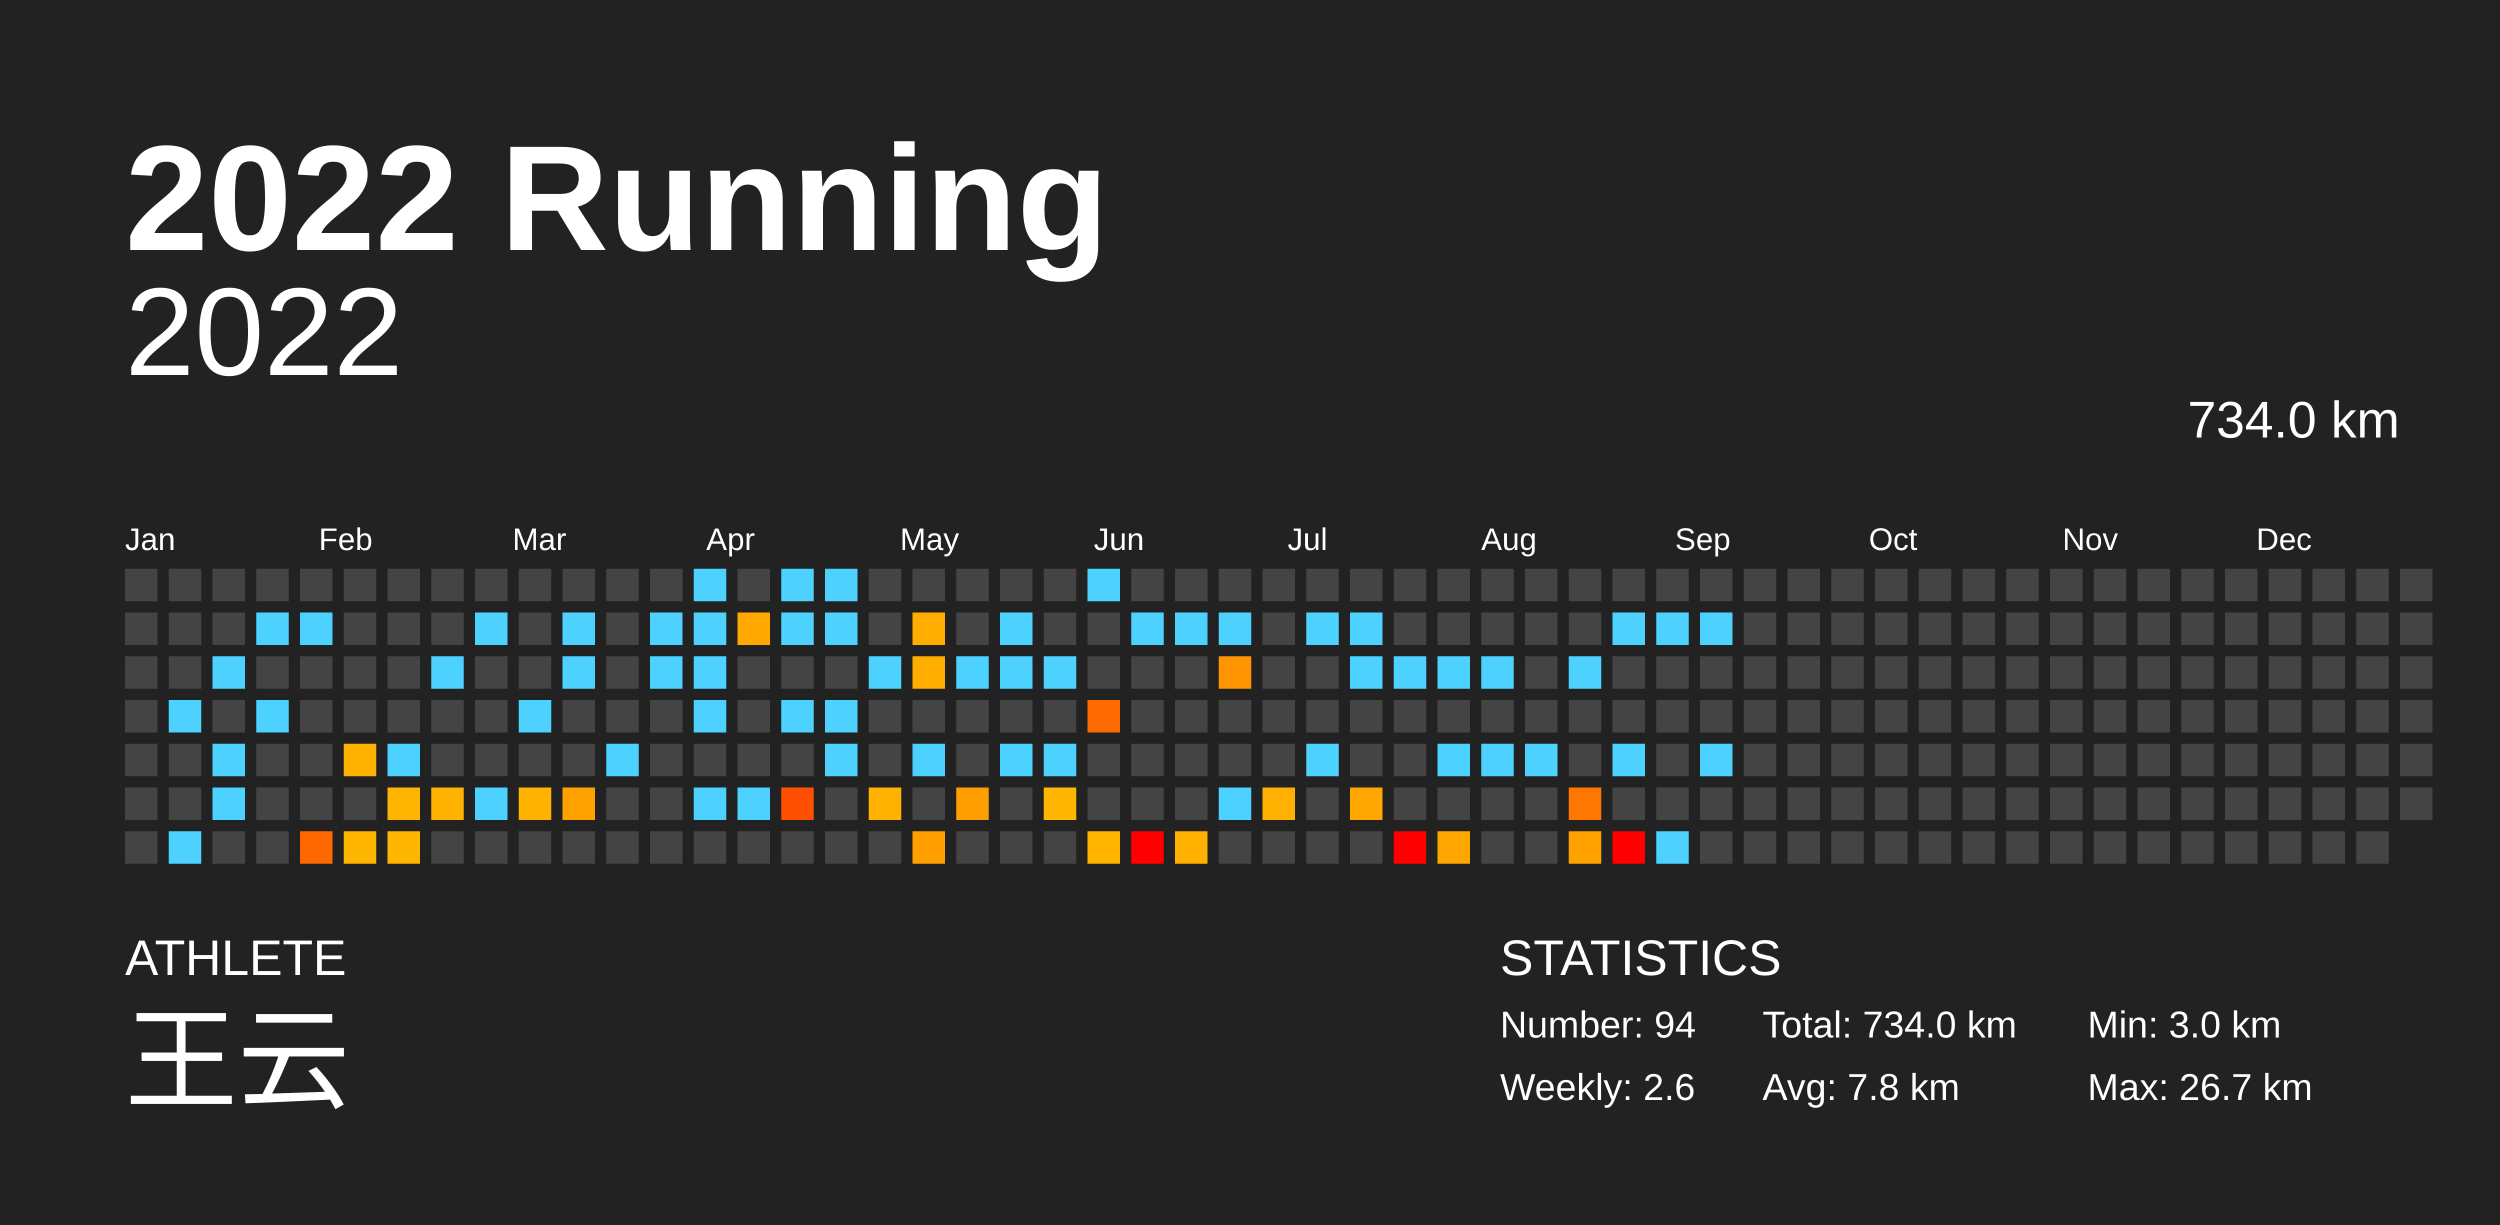
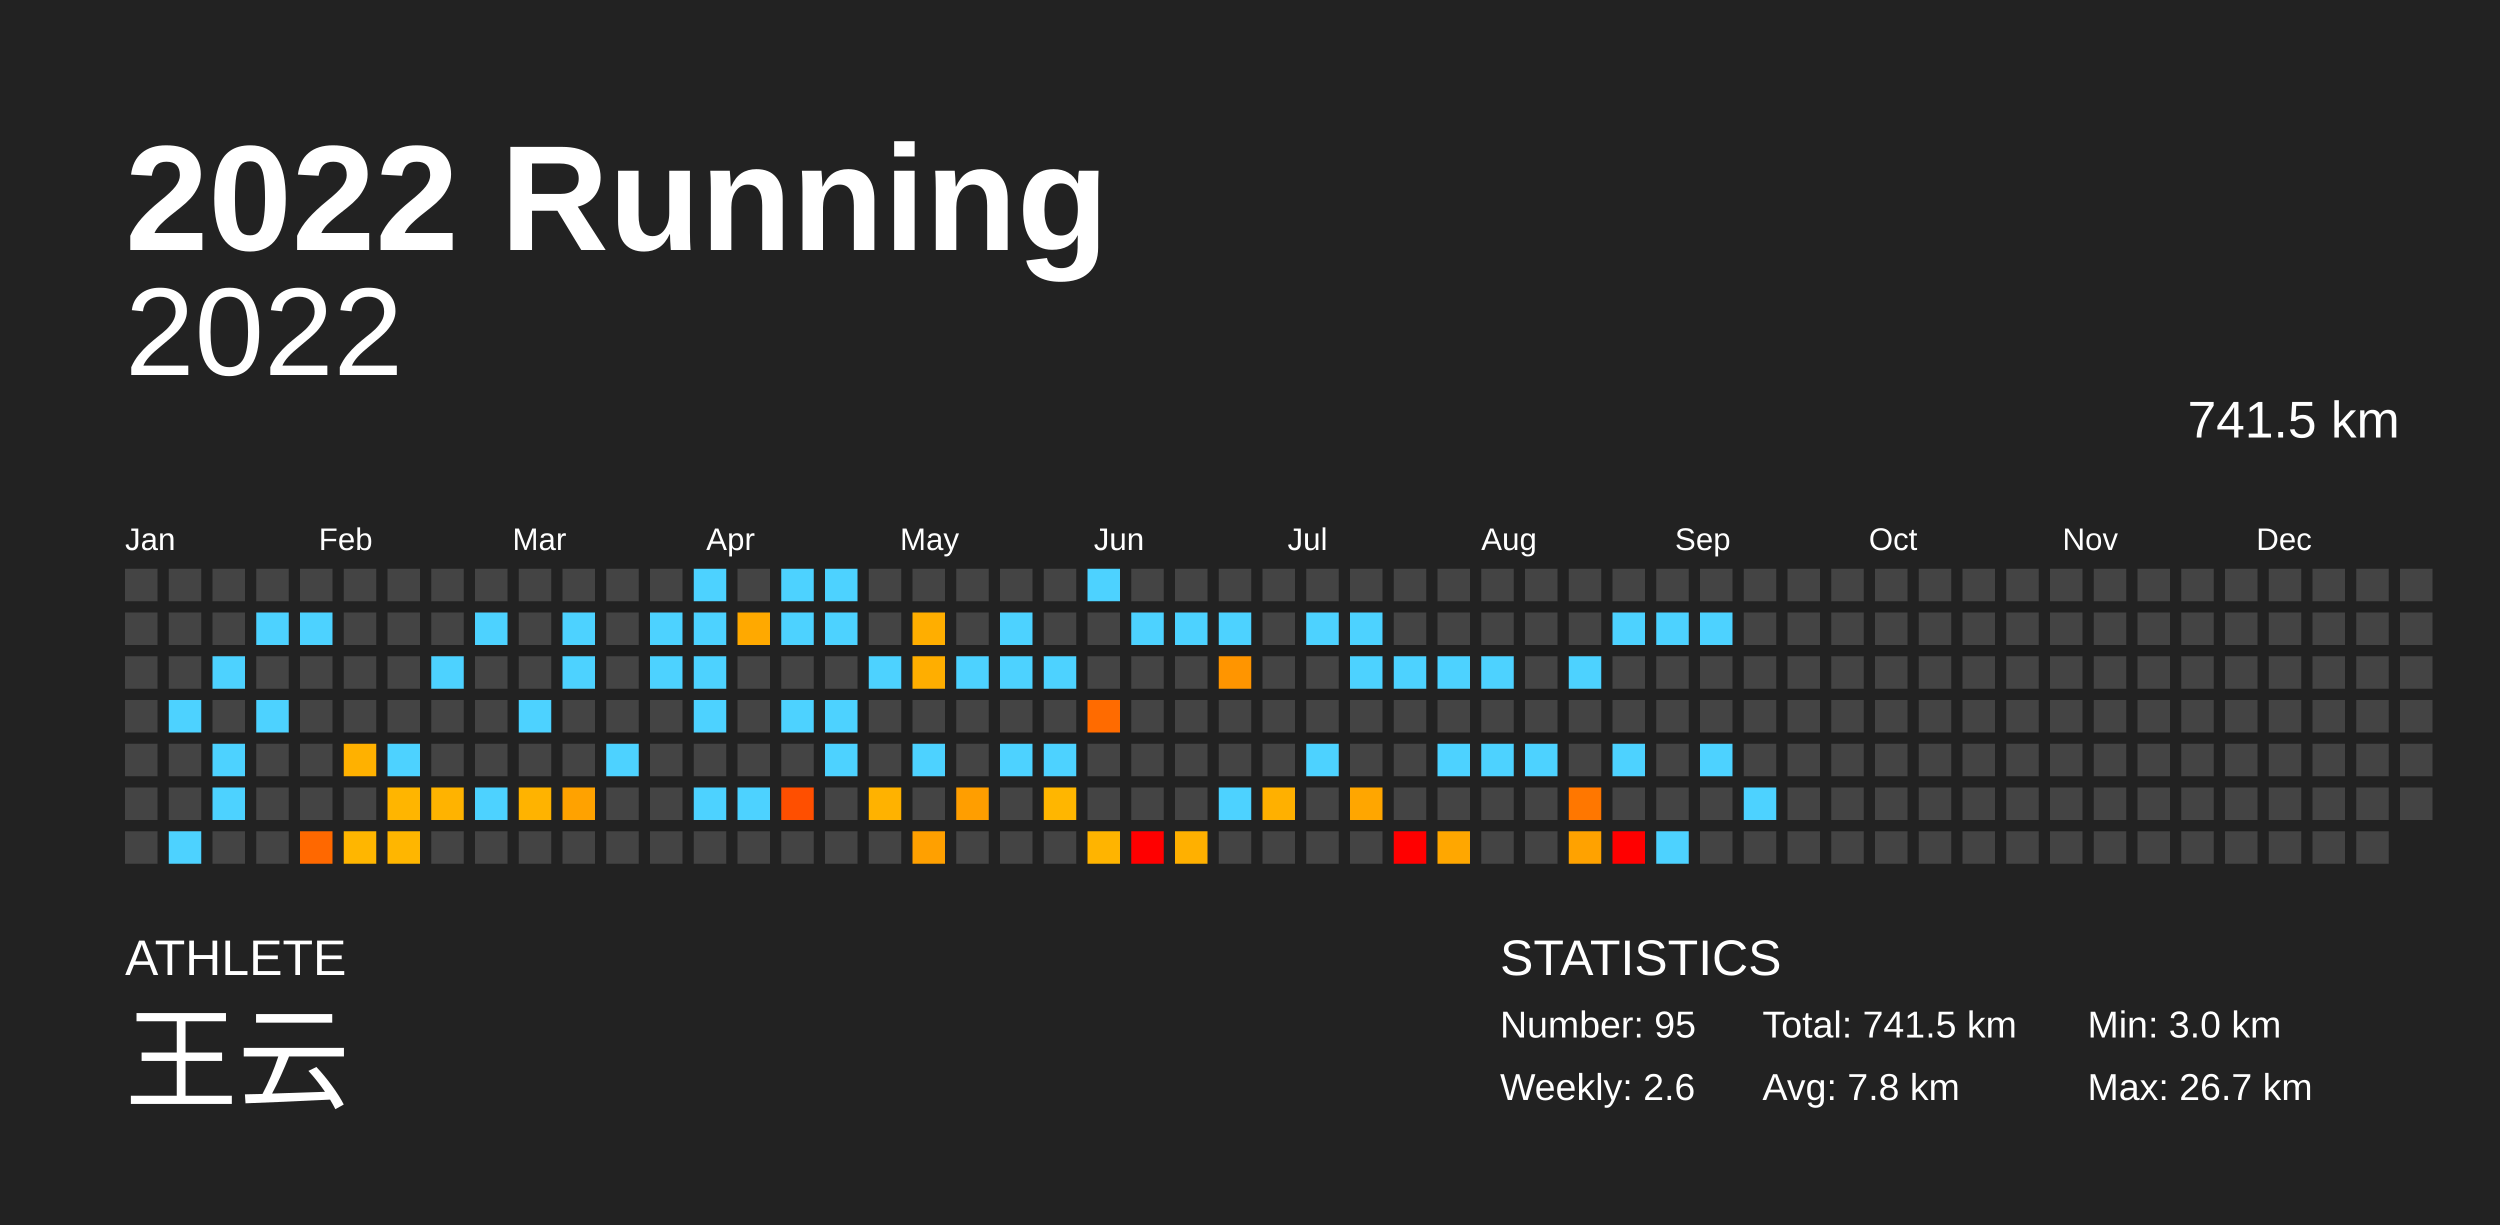
<svg xmlns="http://www.w3.org/2000/svg" baseProfile="full" height="98mm" version="1.1" viewBox="0,0,200,98" width="200mm">
  <defs />
  <rect fill="#222222" height="98" width="200" x="0" y="0" />
  <text fill="#FFFFFF" style="font-size:12px; font-family:Arial; font-weight:bold;" x="10" y="20">2022 Running</text>
  <text fill="#FFFFFF" style="font-size:4px; font-family:Arial" x="10" y="78">ATHLETE</text>
  <text fill="#FFFFFF" style="font-size:9px; font-family:Arial" x="10" y="88">王云</text>
  <text fill="#FFFFFF" style="font-size:4px; font-family:Arial" x="120" y="78">STATISTICS</text>
-   <text fill="#FFFFFF" style="font-size:3px; font-family:Arial" x="120" y="83">Number: 94</text>
+   <text fill="#FFFFFF" style="font-size:3px; font-family:Arial" x="120" y="83">Number: 95</text>
  <text fill="#FFFFFF" style="font-size:3px; font-family:Arial" x="120" y="88">Weekly: 2.6</text>
-   <text fill="#FFFFFF" style="font-size:3px; font-family:Arial" x="141" y="83">Total: 734.0 km</text>
+   <text fill="#FFFFFF" style="font-size:3px; font-family:Arial" x="141" y="83">Total: 741.5 km</text>
  <text fill="#FFFFFF" style="font-size:3px; font-family:Arial" x="141" y="88">Avg: 7.8 km</text>
  <text fill="#FFFFFF" style="font-size:3px; font-family:Arial" x="167" y="83">Min: 3.0 km</text>
  <text fill="#FFFFFF" style="font-size:3px; font-family:Arial" x="167" y="88">Max: 26.7 km</text>
  <text alignment-baseline="hanging" fill="#FFFFFF" style="font-size:10.0px; font-family:Arial;" x="10" y="30">2022</text>
-   <text alignment-baseline="hanging" fill="#FFFFFF" style="font-size:4.125px; font-family:Arial;" x="175" y="35">734.0 km</text>
+   <text alignment-baseline="hanging" fill="#FFFFFF" style="font-size:4.125px; font-family:Arial;" x="175" y="35">741.5 km</text>
  <text fill="#FFFFFF" style="font-size:2.5px; font-family:Arial" x="10.0" y="44">Jan</text>
  <text fill="#FFFFFF" style="font-size:2.5px; font-family:Arial" x="25.5" y="44">Feb</text>
  <text fill="#FFFFFF" style="font-size:2.5px; font-family:Arial" x="41.0" y="44">Mar</text>
  <text fill="#FFFFFF" style="font-size:2.5px; font-family:Arial" x="56.5" y="44">Apr</text>
  <text fill="#FFFFFF" style="font-size:2.5px; font-family:Arial" x="72.0" y="44">May</text>
  <text fill="#FFFFFF" style="font-size:2.5px; font-family:Arial" x="87.5" y="44">Jun</text>
  <text fill="#FFFFFF" style="font-size:2.5px; font-family:Arial" x="103.0" y="44">Jul</text>
  <text fill="#FFFFFF" style="font-size:2.5px; font-family:Arial" x="118.5" y="44">Aug</text>
  <text fill="#FFFFFF" style="font-size:2.5px; font-family:Arial" x="134.0" y="44">Sep</text>
  <text fill="#FFFFFF" style="font-size:2.5px; font-family:Arial" x="149.5" y="44">Oct</text>
  <text fill="#FFFFFF" style="font-size:2.5px; font-family:Arial" x="165.0" y="44">Nov</text>
  <text fill="#FFFFFF" style="font-size:2.5px; font-family:Arial" x="180.5" y="44">Dec</text>
  <rect fill="#444444" height="2.6" width="2.6" x="10.0" y="45.5" />
  <rect fill="#444444" height="2.6" width="2.6" x="10.0" y="49.0" />
  <rect fill="#444444" height="2.6" width="2.6" x="10.0" y="52.5" />
  <rect fill="#444444" height="2.6" width="2.6" x="10.0" y="56.0" />
  <rect fill="#444444" height="2.6" width="2.6" x="10.0" y="59.5" />
  <rect fill="#444444" height="2.6" width="2.6" x="10.0" y="63.0" />
  <rect fill="#444444" height="2.6" width="2.6" x="10.0" y="66.5" />
  <rect fill="#444444" height="2.6" width="2.6" x="13.5" y="45.5" />
  <rect fill="#444444" height="2.6" width="2.6" x="13.5" y="49.0" />
  <rect fill="#444444" height="2.6" width="2.6" x="13.5" y="52.5" />
  <rect fill="#4dd2ff" height="2.6" width="2.6" x="13.5" y="56.0" />
  <rect fill="#444444" height="2.6" width="2.6" x="13.5" y="59.5" />
  <rect fill="#444444" height="2.6" width="2.6" x="13.5" y="63.0" />
  <rect fill="#4dd2ff" height="2.6" width="2.6" x="13.5" y="66.5" />
  <rect fill="#444444" height="2.6" width="2.6" x="17.0" y="45.5" />
  <rect fill="#444444" height="2.6" width="2.6" x="17.0" y="49.0" />
  <rect fill="#4dd2ff" height="2.6" width="2.6" x="17.0" y="52.5" />
  <rect fill="#444444" height="2.6" width="2.6" x="17.0" y="56.0" />
  <rect fill="#4dd2ff" height="2.6" width="2.6" x="17.0" y="59.5" />
  <rect fill="#4dd2ff" height="2.6" width="2.6" x="17.0" y="63.0" />
  <rect fill="#444444" height="2.6" width="2.6" x="17.0" y="66.5" />
  <rect fill="#444444" height="2.6" width="2.6" x="20.5" y="45.5" />
  <rect fill="#4dd2ff" height="2.6" width="2.6" x="20.5" y="49.0" />
  <rect fill="#444444" height="2.6" width="2.6" x="20.5" y="52.5" />
  <rect fill="#4dd2ff" height="2.6" width="2.6" x="20.5" y="56.0" />
  <rect fill="#444444" height="2.6" width="2.6" x="20.5" y="59.5" />
  <rect fill="#444444" height="2.6" width="2.6" x="20.5" y="63.0" />
  <rect fill="#444444" height="2.6" width="2.6" x="20.5" y="66.5" />
  <rect fill="#444444" height="2.6" width="2.6" x="24.0" y="45.5" />
  <rect fill="#4dd2ff" height="2.6" width="2.6" x="24.0" y="49.0" />
  <rect fill="#444444" height="2.6" width="2.6" x="24.0" y="52.5" />
  <rect fill="#444444" height="2.6" width="2.6" x="24.0" y="56.0" />
  <rect fill="#444444" height="2.6" width="2.6" x="24.0" y="59.5" />
  <rect fill="#444444" height="2.6" width="2.6" x="24.0" y="63.0" />
  <rect fill="#ff6800" height="2.6" width="2.6" x="24.0" y="66.5" />
  <rect fill="#444444" height="2.6" width="2.6" x="27.5" y="45.5" />
  <rect fill="#444444" height="2.6" width="2.6" x="27.5" y="49.0" />
  <rect fill="#444444" height="2.6" width="2.6" x="27.5" y="52.5" />
  <rect fill="#444444" height="2.6" width="2.6" x="27.5" y="56.0" />
  <rect fill="#ffb100" height="2.6" width="2.6" x="27.5" y="59.5" />
  <rect fill="#444444" height="2.6" width="2.6" x="27.5" y="63.0" />
  <rect fill="#ffb600" height="2.6" width="2.6" x="27.5" y="66.5" />
  <rect fill="#444444" height="2.6" width="2.6" x="31.0" y="45.5" />
  <rect fill="#444444" height="2.6" width="2.6" x="31.0" y="49.0" />
  <rect fill="#444444" height="2.6" width="2.6" x="31.0" y="52.5" />
  <rect fill="#444444" height="2.6" width="2.6" x="31.0" y="56.0" />
  <rect fill="#4dd2ff" height="2.6" width="2.6" x="31.0" y="59.5" />
  <rect fill="#ffb500" height="2.6" width="2.6" x="31.0" y="63.0" />
  <rect fill="#ffb600" height="2.6" width="2.6" x="31.0" y="66.5" />
  <rect fill="#444444" height="2.6" width="2.6" x="34.5" y="45.5" />
  <rect fill="#444444" height="2.6" width="2.6" x="34.5" y="49.0" />
  <rect fill="#4dd2ff" height="2.6" width="2.6" x="34.5" y="52.5" />
  <rect fill="#444444" height="2.6" width="2.6" x="34.5" y="56.0" />
  <rect fill="#444444" height="2.6" width="2.6" x="34.5" y="59.5" />
  <rect fill="#ffb300" height="2.6" width="2.6" x="34.5" y="63.0" />
  <rect fill="#444444" height="2.6" width="2.6" x="34.5" y="66.5" />
  <rect fill="#444444" height="2.6" width="2.6" x="38.0" y="45.5" />
  <rect fill="#4dd2ff" height="2.6" width="2.6" x="38.0" y="49.0" />
  <rect fill="#444444" height="2.6" width="2.6" x="38.0" y="52.5" />
  <rect fill="#444444" height="2.6" width="2.6" x="38.0" y="56.0" />
  <rect fill="#444444" height="2.6" width="2.6" x="38.0" y="59.5" />
  <rect fill="#4dd2ff" height="2.6" width="2.6" x="38.0" y="63.0" />
  <rect fill="#444444" height="2.6" width="2.6" x="38.0" y="66.5" />
  <rect fill="#444444" height="2.6" width="2.6" x="41.5" y="45.5" />
  <rect fill="#444444" height="2.6" width="2.6" x="41.5" y="49.0" />
  <rect fill="#444444" height="2.6" width="2.6" x="41.5" y="52.5" />
  <rect fill="#4dd2ff" height="2.6" width="2.6" x="41.5" y="56.0" />
  <rect fill="#444444" height="2.6" width="2.6" x="41.5" y="59.5" />
  <rect fill="#ffb300" height="2.6" width="2.6" x="41.5" y="63.0" />
  <rect fill="#444444" height="2.6" width="2.6" x="41.5" y="66.5" />
  <rect fill="#444444" height="2.6" width="2.6" x="45.0" y="45.5" />
  <rect fill="#4dd2ff" height="2.6" width="2.6" x="45.0" y="49.0" />
  <rect fill="#4dd2ff" height="2.6" width="2.6" x="45.0" y="52.5" />
  <rect fill="#444444" height="2.6" width="2.6" x="45.0" y="56.0" />
  <rect fill="#444444" height="2.6" width="2.6" x="45.0" y="59.5" />
  <rect fill="#ffa200" height="2.6" width="2.6" x="45.0" y="63.0" />
  <rect fill="#444444" height="2.6" width="2.6" x="45.0" y="66.5" />
  <rect fill="#444444" height="2.6" width="2.6" x="48.5" y="45.5" />
  <rect fill="#444444" height="2.6" width="2.6" x="48.5" y="49.0" />
  <rect fill="#444444" height="2.6" width="2.6" x="48.5" y="52.5" />
  <rect fill="#444444" height="2.6" width="2.6" x="48.5" y="56.0" />
  <rect fill="#4dd2ff" height="2.6" width="2.6" x="48.5" y="59.5" />
  <rect fill="#444444" height="2.6" width="2.6" x="48.5" y="63.0" />
  <rect fill="#444444" height="2.6" width="2.6" x="48.5" y="66.5" />
  <rect fill="#444444" height="2.6" width="2.6" x="52.0" y="45.5" />
  <rect fill="#4dd2ff" height="2.6" width="2.6" x="52.0" y="49.0" />
  <rect fill="#4dd2ff" height="2.6" width="2.6" x="52.0" y="52.5" />
  <rect fill="#444444" height="2.6" width="2.6" x="52.0" y="56.0" />
  <rect fill="#444444" height="2.6" width="2.6" x="52.0" y="59.5" />
  <rect fill="#444444" height="2.6" width="2.6" x="52.0" y="63.0" />
  <rect fill="#444444" height="2.6" width="2.6" x="52.0" y="66.5" />
  <rect fill="#4dd2ff" height="2.6" width="2.6" x="55.5" y="45.5" />
  <rect fill="#4dd2ff" height="2.6" width="2.6" x="55.5" y="49.0" />
  <rect fill="#4dd2ff" height="2.6" width="2.6" x="55.5" y="52.5" />
  <rect fill="#4dd2ff" height="2.6" width="2.6" x="55.5" y="56.0" />
  <rect fill="#444444" height="2.6" width="2.6" x="55.5" y="59.5" />
  <rect fill="#4dd2ff" height="2.6" width="2.6" x="55.5" y="63.0" />
  <rect fill="#444444" height="2.6" width="2.6" x="55.5" y="66.5" />
  <rect fill="#444444" height="2.6" width="2.6" x="59.0" y="45.5" />
  <rect fill="#ffa900" height="2.6" width="2.6" x="59.0" y="49.0" />
  <rect fill="#444444" height="2.6" width="2.6" x="59.0" y="52.5" />
  <rect fill="#444444" height="2.6" width="2.6" x="59.0" y="56.0" />
  <rect fill="#444444" height="2.6" width="2.6" x="59.0" y="59.5" />
  <rect fill="#4dd2ff" height="2.6" width="2.6" x="59.0" y="63.0" />
  <rect fill="#444444" height="2.6" width="2.6" x="59.0" y="66.5" />
  <rect fill="#4dd2ff" height="2.6" width="2.6" x="62.5" y="45.5" />
  <rect fill="#4dd2ff" height="2.6" width="2.6" x="62.5" y="49.0" />
  <rect fill="#444444" height="2.6" width="2.6" x="62.5" y="52.5" />
  <rect fill="#4dd2ff" height="2.6" width="2.6" x="62.5" y="56.0" />
  <rect fill="#444444" height="2.6" width="2.6" x="62.5" y="59.5" />
  <rect fill="#ff4f00" height="2.6" width="2.6" x="62.5" y="63.0" />
  <rect fill="#444444" height="2.6" width="2.6" x="62.5" y="66.5" />
  <rect fill="#4dd2ff" height="2.6" width="2.6" x="66.0" y="45.5" />
  <rect fill="#4dd2ff" height="2.6" width="2.6" x="66.0" y="49.0" />
  <rect fill="#444444" height="2.6" width="2.6" x="66.0" y="52.5" />
  <rect fill="#4dd2ff" height="2.6" width="2.6" x="66.0" y="56.0" />
  <rect fill="#4dd2ff" height="2.6" width="2.6" x="66.0" y="59.5" />
  <rect fill="#444444" height="2.6" width="2.6" x="66.0" y="63.0" />
  <rect fill="#444444" height="2.6" width="2.6" x="66.0" y="66.5" />
  <rect fill="#444444" height="2.6" width="2.6" x="69.5" y="45.5" />
  <rect fill="#444444" height="2.6" width="2.6" x="69.5" y="49.0" />
  <rect fill="#4dd2ff" height="2.6" width="2.6" x="69.5" y="52.5" />
  <rect fill="#444444" height="2.6" width="2.6" x="69.5" y="56.0" />
  <rect fill="#444444" height="2.6" width="2.6" x="69.5" y="59.5" />
  <rect fill="#ffb200" height="2.6" width="2.6" x="69.5" y="63.0" />
  <rect fill="#444444" height="2.6" width="2.6" x="69.5" y="66.5" />
  <rect fill="#444444" height="2.6" width="2.6" x="73.0" y="45.5" />
  <rect fill="#ffae00" height="2.6" width="2.6" x="73.0" y="49.0" />
  <rect fill="#ffae00" height="2.6" width="2.6" x="73.0" y="52.5" />
  <rect fill="#444444" height="2.6" width="2.6" x="73.0" y="56.0" />
  <rect fill="#4dd2ff" height="2.6" width="2.6" x="73.0" y="59.5" />
  <rect fill="#444444" height="2.6" width="2.6" x="73.0" y="63.0" />
  <rect fill="#ffa000" height="2.6" width="2.6" x="73.0" y="66.5" />
  <rect fill="#444444" height="2.6" width="2.6" x="76.5" y="45.5" />
  <rect fill="#444444" height="2.6" width="2.6" x="76.5" y="49.0" />
  <rect fill="#4dd2ff" height="2.6" width="2.6" x="76.5" y="52.5" />
  <rect fill="#444444" height="2.6" width="2.6" x="76.5" y="56.0" />
  <rect fill="#444444" height="2.6" width="2.6" x="76.5" y="59.5" />
  <rect fill="#ff9e00" height="2.6" width="2.6" x="76.5" y="63.0" />
  <rect fill="#444444" height="2.6" width="2.6" x="76.5" y="66.5" />
  <rect fill="#444444" height="2.6" width="2.6" x="80.0" y="45.5" />
  <rect fill="#4dd2ff" height="2.6" width="2.6" x="80.0" y="49.0" />
  <rect fill="#4dd2ff" height="2.6" width="2.6" x="80.0" y="52.5" />
  <rect fill="#444444" height="2.6" width="2.6" x="80.0" y="56.0" />
  <rect fill="#4dd2ff" height="2.6" width="2.6" x="80.0" y="59.5" />
  <rect fill="#444444" height="2.6" width="2.6" x="80.0" y="63.0" />
  <rect fill="#444444" height="2.6" width="2.6" x="80.0" y="66.5" />
  <rect fill="#444444" height="2.6" width="2.6" x="83.5" y="45.5" />
  <rect fill="#444444" height="2.6" width="2.6" x="83.5" y="49.0" />
  <rect fill="#4dd2ff" height="2.6" width="2.6" x="83.5" y="52.5" />
  <rect fill="#444444" height="2.6" width="2.6" x="83.5" y="56.0" />
  <rect fill="#4dd2ff" height="2.6" width="2.6" x="83.5" y="59.5" />
  <rect fill="#ffb600" height="2.6" width="2.6" x="83.5" y="63.0" />
  <rect fill="#444444" height="2.6" width="2.6" x="83.5" y="66.5" />
  <rect fill="#4dd2ff" height="2.6" width="2.6" x="87.0" y="45.5" />
  <rect fill="#444444" height="2.6" width="2.6" x="87.0" y="49.0" />
  <rect fill="#444444" height="2.6" width="2.6" x="87.0" y="52.5" />
  <rect fill="#ff6b00" height="2.6" width="2.6" x="87.0" y="56.0" />
  <rect fill="#444444" height="2.6" width="2.6" x="87.0" y="59.5" />
  <rect fill="#444444" height="2.6" width="2.6" x="87.0" y="63.0" />
  <rect fill="#ffb400" height="2.6" width="2.6" x="87.0" y="66.5" />
  <rect fill="#444444" height="2.6" width="2.6" x="90.5" y="45.5" />
  <rect fill="#4dd2ff" height="2.6" width="2.6" x="90.5" y="49.0" />
  <rect fill="#444444" height="2.6" width="2.6" x="90.5" y="52.5" />
  <rect fill="#444444" height="2.6" width="2.6" x="90.5" y="56.0" />
  <rect fill="#444444" height="2.6" width="2.6" x="90.5" y="59.5" />
  <rect fill="#444444" height="2.6" width="2.6" x="90.5" y="63.0" />
  <rect fill="red" height="2.6" width="2.6" x="90.5" y="66.5" />
  <rect fill="#444444" height="2.6" width="2.6" x="94.0" y="45.5" />
  <rect fill="#4dd2ff" height="2.6" width="2.6" x="94.0" y="49.0" />
  <rect fill="#444444" height="2.6" width="2.6" x="94.0" y="52.5" />
  <rect fill="#444444" height="2.6" width="2.6" x="94.0" y="56.0" />
  <rect fill="#444444" height="2.6" width="2.6" x="94.0" y="59.5" />
  <rect fill="#444444" height="2.6" width="2.6" x="94.0" y="63.0" />
  <rect fill="#ffb000" height="2.6" width="2.6" x="94.0" y="66.5" />
  <rect fill="#444444" height="2.6" width="2.6" x="97.5" y="45.5" />
  <rect fill="#4dd2ff" height="2.6" width="2.6" x="97.5" y="49.0" />
  <rect fill="#ff9500" height="2.6" width="2.6" x="97.5" y="52.5" />
  <rect fill="#444444" height="2.6" width="2.6" x="97.5" y="56.0" />
  <rect fill="#444444" height="2.6" width="2.6" x="97.5" y="59.5" />
  <rect fill="#4dd2ff" height="2.6" width="2.6" x="97.5" y="63.0" />
  <rect fill="#444444" height="2.6" width="2.6" x="97.5" y="66.5" />
  <rect fill="#444444" height="2.6" width="2.6" x="101.0" y="45.5" />
  <rect fill="#444444" height="2.6" width="2.6" x="101.0" y="49.0" />
  <rect fill="#444444" height="2.6" width="2.6" x="101.0" y="52.5" />
  <rect fill="#444444" height="2.6" width="2.6" x="101.0" y="56.0" />
  <rect fill="#444444" height="2.6" width="2.6" x="101.0" y="59.5" />
  <rect fill="#ffb000" height="2.6" width="2.6" x="101.0" y="63.0" />
  <rect fill="#444444" height="2.6" width="2.6" x="101.0" y="66.5" />
  <rect fill="#444444" height="2.6" width="2.6" x="104.5" y="45.5" />
  <rect fill="#4dd2ff" height="2.6" width="2.6" x="104.5" y="49.0" />
  <rect fill="#444444" height="2.6" width="2.6" x="104.5" y="52.5" />
  <rect fill="#444444" height="2.6" width="2.6" x="104.5" y="56.0" />
  <rect fill="#4dd2ff" height="2.6" width="2.6" x="104.5" y="59.5" />
  <rect fill="#444444" height="2.6" width="2.6" x="104.5" y="63.0" />
  <rect fill="#444444" height="2.6" width="2.6" x="104.5" y="66.5" />
  <rect fill="#444444" height="2.6" width="2.6" x="108.0" y="45.5" />
  <rect fill="#4dd2ff" height="2.6" width="2.6" x="108.0" y="49.0" />
  <rect fill="#4dd2ff" height="2.6" width="2.6" x="108.0" y="52.5" />
  <rect fill="#444444" height="2.6" width="2.6" x="108.0" y="56.0" />
  <rect fill="#444444" height="2.6" width="2.6" x="108.0" y="59.5" />
  <rect fill="#ffa600" height="2.6" width="2.6" x="108.0" y="63.0" />
  <rect fill="#444444" height="2.6" width="2.6" x="108.0" y="66.5" />
  <rect fill="#444444" height="2.6" width="2.6" x="111.5" y="45.5" />
  <rect fill="#444444" height="2.6" width="2.6" x="111.5" y="49.0" />
  <rect fill="#4dd2ff" height="2.6" width="2.6" x="111.5" y="52.5" />
  <rect fill="#444444" height="2.6" width="2.6" x="111.5" y="56.0" />
  <rect fill="#444444" height="2.6" width="2.6" x="111.5" y="59.5" />
  <rect fill="#444444" height="2.6" width="2.6" x="111.5" y="63.0" />
  <rect fill="red" height="2.6" width="2.6" x="111.5" y="66.5" />
  <rect fill="#444444" height="2.6" width="2.6" x="115.0" y="45.5" />
  <rect fill="#444444" height="2.6" width="2.6" x="115.0" y="49.0" />
  <rect fill="#4dd2ff" height="2.6" width="2.6" x="115.0" y="52.5" />
  <rect fill="#444444" height="2.6" width="2.6" x="115.0" y="56.0" />
  <rect fill="#4dd2ff" height="2.6" width="2.6" x="115.0" y="59.5" />
  <rect fill="#444444" height="2.6" width="2.6" x="115.0" y="63.0" />
  <rect fill="#ffa700" height="2.6" width="2.6" x="115.0" y="66.5" />
  <rect fill="#444444" height="2.6" width="2.6" x="118.5" y="45.5" />
  <rect fill="#444444" height="2.6" width="2.6" x="118.5" y="49.0" />
  <rect fill="#4dd2ff" height="2.6" width="2.6" x="118.5" y="52.5" />
  <rect fill="#444444" height="2.6" width="2.6" x="118.5" y="56.0" />
  <rect fill="#4dd2ff" height="2.6" width="2.6" x="118.5" y="59.5" />
  <rect fill="#444444" height="2.6" width="2.6" x="118.5" y="63.0" />
  <rect fill="#444444" height="2.6" width="2.6" x="118.5" y="66.5" />
  <rect fill="#444444" height="2.6" width="2.6" x="122.0" y="45.5" />
  <rect fill="#444444" height="2.6" width="2.6" x="122.0" y="49.0" />
  <rect fill="#444444" height="2.6" width="2.6" x="122.0" y="52.5" />
  <rect fill="#444444" height="2.6" width="2.6" x="122.0" y="56.0" />
  <rect fill="#4dd2ff" height="2.6" width="2.6" x="122.0" y="59.5" />
  <rect fill="#444444" height="2.6" width="2.6" x="122.0" y="63.0" />
  <rect fill="#444444" height="2.6" width="2.6" x="122.0" y="66.5" />
  <rect fill="#444444" height="2.6" width="2.6" x="125.5" y="45.5" />
  <rect fill="#444444" height="2.6" width="2.6" x="125.5" y="49.0" />
  <rect fill="#4dd2ff" height="2.6" width="2.6" x="125.5" y="52.5" />
  <rect fill="#444444" height="2.6" width="2.6" x="125.5" y="56.0" />
  <rect fill="#444444" height="2.6" width="2.6" x="125.5" y="59.5" />
  <rect fill="#ff7700" height="2.6" width="2.6" x="125.5" y="63.0" />
  <rect fill="#ffa200" height="2.6" width="2.6" x="125.5" y="66.5" />
  <rect fill="#444444" height="2.6" width="2.6" x="129.0" y="45.5" />
  <rect fill="#4dd2ff" height="2.6" width="2.6" x="129.0" y="49.0" />
  <rect fill="#444444" height="2.6" width="2.6" x="129.0" y="52.5" />
  <rect fill="#444444" height="2.6" width="2.6" x="129.0" y="56.0" />
  <rect fill="#4dd2ff" height="2.6" width="2.6" x="129.0" y="59.5" />
  <rect fill="#444444" height="2.6" width="2.6" x="129.0" y="63.0" />
  <rect fill="red" height="2.6" width="2.6" x="129.0" y="66.5" />
  <rect fill="#444444" height="2.6" width="2.6" x="132.5" y="45.5" />
  <rect fill="#4dd2ff" height="2.6" width="2.6" x="132.5" y="49.0" />
  <rect fill="#444444" height="2.6" width="2.6" x="132.5" y="52.5" />
  <rect fill="#444444" height="2.6" width="2.6" x="132.5" y="56.0" />
  <rect fill="#444444" height="2.6" width="2.6" x="132.5" y="59.5" />
  <rect fill="#444444" height="2.6" width="2.6" x="132.5" y="63.0" />
  <rect fill="#4dd2ff" height="2.6" width="2.6" x="132.5" y="66.5" />
  <rect fill="#444444" height="2.6" width="2.6" x="136.0" y="45.5" />
  <rect fill="#4dd2ff" height="2.6" width="2.6" x="136.0" y="49.0" />
  <rect fill="#444444" height="2.6" width="2.6" x="136.0" y="52.5" />
  <rect fill="#444444" height="2.6" width="2.6" x="136.0" y="56.0" />
  <rect fill="#4dd2ff" height="2.6" width="2.6" x="136.0" y="59.5" />
  <rect fill="#444444" height="2.6" width="2.6" x="136.0" y="63.0" />
  <rect fill="#444444" height="2.6" width="2.6" x="136.0" y="66.5" />
  <rect fill="#444444" height="2.6" width="2.6" x="139.5" y="45.5" />
  <rect fill="#444444" height="2.6" width="2.6" x="139.5" y="49.0" />
  <rect fill="#444444" height="2.6" width="2.6" x="139.5" y="52.5" />
  <rect fill="#444444" height="2.6" width="2.6" x="139.5" y="56.0" />
  <rect fill="#444444" height="2.6" width="2.6" x="139.5" y="59.5" />
-   <rect fill="#444444" height="2.6" width="2.6" x="139.5" y="63.0" />
+   <rect fill="#4dd2ff" height="2.6" width="2.6" x="139.5" y="63.0" />
  <rect fill="#444444" height="2.6" width="2.6" x="139.5" y="66.5" />
  <rect fill="#444444" height="2.6" width="2.6" x="143.0" y="45.5" />
  <rect fill="#444444" height="2.6" width="2.6" x="143.0" y="49.0" />
  <rect fill="#444444" height="2.6" width="2.6" x="143.0" y="52.5" />
  <rect fill="#444444" height="2.6" width="2.6" x="143.0" y="56.0" />
  <rect fill="#444444" height="2.6" width="2.6" x="143.0" y="59.5" />
  <rect fill="#444444" height="2.6" width="2.6" x="143.0" y="63.0" />
  <rect fill="#444444" height="2.6" width="2.6" x="143.0" y="66.5" />
  <rect fill="#444444" height="2.6" width="2.6" x="146.5" y="45.5" />
  <rect fill="#444444" height="2.6" width="2.6" x="146.5" y="49.0" />
  <rect fill="#444444" height="2.6" width="2.6" x="146.5" y="52.5" />
  <rect fill="#444444" height="2.6" width="2.6" x="146.5" y="56.0" />
  <rect fill="#444444" height="2.6" width="2.6" x="146.5" y="59.5" />
  <rect fill="#444444" height="2.6" width="2.6" x="146.5" y="63.0" />
  <rect fill="#444444" height="2.6" width="2.6" x="146.5" y="66.5" />
  <rect fill="#444444" height="2.6" width="2.6" x="150.0" y="45.5" />
  <rect fill="#444444" height="2.6" width="2.6" x="150.0" y="49.0" />
  <rect fill="#444444" height="2.6" width="2.6" x="150.0" y="52.5" />
  <rect fill="#444444" height="2.6" width="2.6" x="150.0" y="56.0" />
  <rect fill="#444444" height="2.6" width="2.6" x="150.0" y="59.5" />
  <rect fill="#444444" height="2.6" width="2.6" x="150.0" y="63.0" />
  <rect fill="#444444" height="2.6" width="2.6" x="150.0" y="66.5" />
  <rect fill="#444444" height="2.6" width="2.6" x="153.5" y="45.5" />
  <rect fill="#444444" height="2.6" width="2.6" x="153.5" y="49.0" />
  <rect fill="#444444" height="2.6" width="2.6" x="153.5" y="52.5" />
  <rect fill="#444444" height="2.6" width="2.6" x="153.5" y="56.0" />
  <rect fill="#444444" height="2.6" width="2.6" x="153.5" y="59.5" />
  <rect fill="#444444" height="2.6" width="2.6" x="153.5" y="63.0" />
  <rect fill="#444444" height="2.6" width="2.6" x="153.5" y="66.5" />
  <rect fill="#444444" height="2.6" width="2.6" x="157.0" y="45.5" />
  <rect fill="#444444" height="2.6" width="2.6" x="157.0" y="49.0" />
  <rect fill="#444444" height="2.6" width="2.6" x="157.0" y="52.5" />
  <rect fill="#444444" height="2.6" width="2.6" x="157.0" y="56.0" />
  <rect fill="#444444" height="2.6" width="2.6" x="157.0" y="59.5" />
  <rect fill="#444444" height="2.6" width="2.6" x="157.0" y="63.0" />
  <rect fill="#444444" height="2.6" width="2.6" x="157.0" y="66.5" />
  <rect fill="#444444" height="2.6" width="2.6" x="160.5" y="45.5" />
  <rect fill="#444444" height="2.6" width="2.6" x="160.5" y="49.0" />
  <rect fill="#444444" height="2.6" width="2.6" x="160.5" y="52.5" />
  <rect fill="#444444" height="2.6" width="2.6" x="160.5" y="56.0" />
  <rect fill="#444444" height="2.6" width="2.6" x="160.5" y="59.5" />
  <rect fill="#444444" height="2.6" width="2.6" x="160.5" y="63.0" />
  <rect fill="#444444" height="2.6" width="2.6" x="160.5" y="66.5" />
  <rect fill="#444444" height="2.6" width="2.6" x="164.0" y="45.5" />
  <rect fill="#444444" height="2.6" width="2.6" x="164.0" y="49.0" />
  <rect fill="#444444" height="2.6" width="2.6" x="164.0" y="52.5" />
  <rect fill="#444444" height="2.6" width="2.6" x="164.0" y="56.0" />
  <rect fill="#444444" height="2.6" width="2.6" x="164.0" y="59.5" />
  <rect fill="#444444" height="2.6" width="2.6" x="164.0" y="63.0" />
  <rect fill="#444444" height="2.6" width="2.6" x="164.0" y="66.5" />
  <rect fill="#444444" height="2.6" width="2.6" x="167.5" y="45.5" />
  <rect fill="#444444" height="2.6" width="2.6" x="167.5" y="49.0" />
  <rect fill="#444444" height="2.6" width="2.6" x="167.5" y="52.5" />
  <rect fill="#444444" height="2.6" width="2.6" x="167.5" y="56.0" />
  <rect fill="#444444" height="2.6" width="2.6" x="167.5" y="59.5" />
  <rect fill="#444444" height="2.6" width="2.6" x="167.5" y="63.0" />
  <rect fill="#444444" height="2.6" width="2.6" x="167.5" y="66.5" />
  <rect fill="#444444" height="2.6" width="2.6" x="171.0" y="45.5" />
  <rect fill="#444444" height="2.6" width="2.6" x="171.0" y="49.0" />
  <rect fill="#444444" height="2.6" width="2.6" x="171.0" y="52.5" />
  <rect fill="#444444" height="2.6" width="2.6" x="171.0" y="56.0" />
  <rect fill="#444444" height="2.6" width="2.6" x="171.0" y="59.5" />
  <rect fill="#444444" height="2.6" width="2.6" x="171.0" y="63.0" />
  <rect fill="#444444" height="2.6" width="2.6" x="171.0" y="66.5" />
  <rect fill="#444444" height="2.6" width="2.6" x="174.5" y="45.5" />
  <rect fill="#444444" height="2.6" width="2.6" x="174.5" y="49.0" />
  <rect fill="#444444" height="2.6" width="2.6" x="174.5" y="52.5" />
  <rect fill="#444444" height="2.6" width="2.6" x="174.5" y="56.0" />
  <rect fill="#444444" height="2.6" width="2.6" x="174.5" y="59.5" />
  <rect fill="#444444" height="2.6" width="2.6" x="174.5" y="63.0" />
  <rect fill="#444444" height="2.6" width="2.6" x="174.5" y="66.5" />
  <rect fill="#444444" height="2.6" width="2.6" x="178.0" y="45.5" />
  <rect fill="#444444" height="2.6" width="2.6" x="178.0" y="49.0" />
  <rect fill="#444444" height="2.6" width="2.6" x="178.0" y="52.5" />
  <rect fill="#444444" height="2.6" width="2.6" x="178.0" y="56.0" />
  <rect fill="#444444" height="2.6" width="2.6" x="178.0" y="59.5" />
  <rect fill="#444444" height="2.6" width="2.6" x="178.0" y="63.0" />
  <rect fill="#444444" height="2.6" width="2.6" x="178.0" y="66.5" />
  <rect fill="#444444" height="2.6" width="2.6" x="181.5" y="45.5" />
  <rect fill="#444444" height="2.6" width="2.6" x="181.5" y="49.0" />
  <rect fill="#444444" height="2.6" width="2.6" x="181.5" y="52.5" />
  <rect fill="#444444" height="2.6" width="2.6" x="181.5" y="56.0" />
  <rect fill="#444444" height="2.6" width="2.6" x="181.5" y="59.5" />
  <rect fill="#444444" height="2.6" width="2.6" x="181.5" y="63.0" />
  <rect fill="#444444" height="2.6" width="2.6" x="181.5" y="66.5" />
  <rect fill="#444444" height="2.6" width="2.6" x="185.0" y="45.5" />
  <rect fill="#444444" height="2.6" width="2.6" x="185.0" y="49.0" />
  <rect fill="#444444" height="2.6" width="2.6" x="185.0" y="52.5" />
  <rect fill="#444444" height="2.6" width="2.6" x="185.0" y="56.0" />
  <rect fill="#444444" height="2.6" width="2.6" x="185.0" y="59.5" />
  <rect fill="#444444" height="2.6" width="2.6" x="185.0" y="63.0" />
  <rect fill="#444444" height="2.6" width="2.6" x="185.0" y="66.5" />
  <rect fill="#444444" height="2.6" width="2.6" x="188.5" y="45.5" />
  <rect fill="#444444" height="2.6" width="2.6" x="188.5" y="49.0" />
  <rect fill="#444444" height="2.6" width="2.6" x="188.5" y="52.5" />
  <rect fill="#444444" height="2.6" width="2.6" x="188.5" y="56.0" />
  <rect fill="#444444" height="2.6" width="2.6" x="188.5" y="59.5" />
  <rect fill="#444444" height="2.6" width="2.6" x="188.5" y="63.0" />
  <rect fill="#444444" height="2.6" width="2.6" x="188.5" y="66.5" />
  <rect fill="#444444" height="2.6" width="2.6" x="192.0" y="45.5" />
  <rect fill="#444444" height="2.6" width="2.6" x="192.0" y="49.0" />
  <rect fill="#444444" height="2.6" width="2.6" x="192.0" y="52.5" />
  <rect fill="#444444" height="2.6" width="2.6" x="192.0" y="56.0" />
  <rect fill="#444444" height="2.6" width="2.6" x="192.0" y="59.5" />
  <rect fill="#444444" height="2.6" width="2.6" x="192.0" y="63.0" />
</svg>
